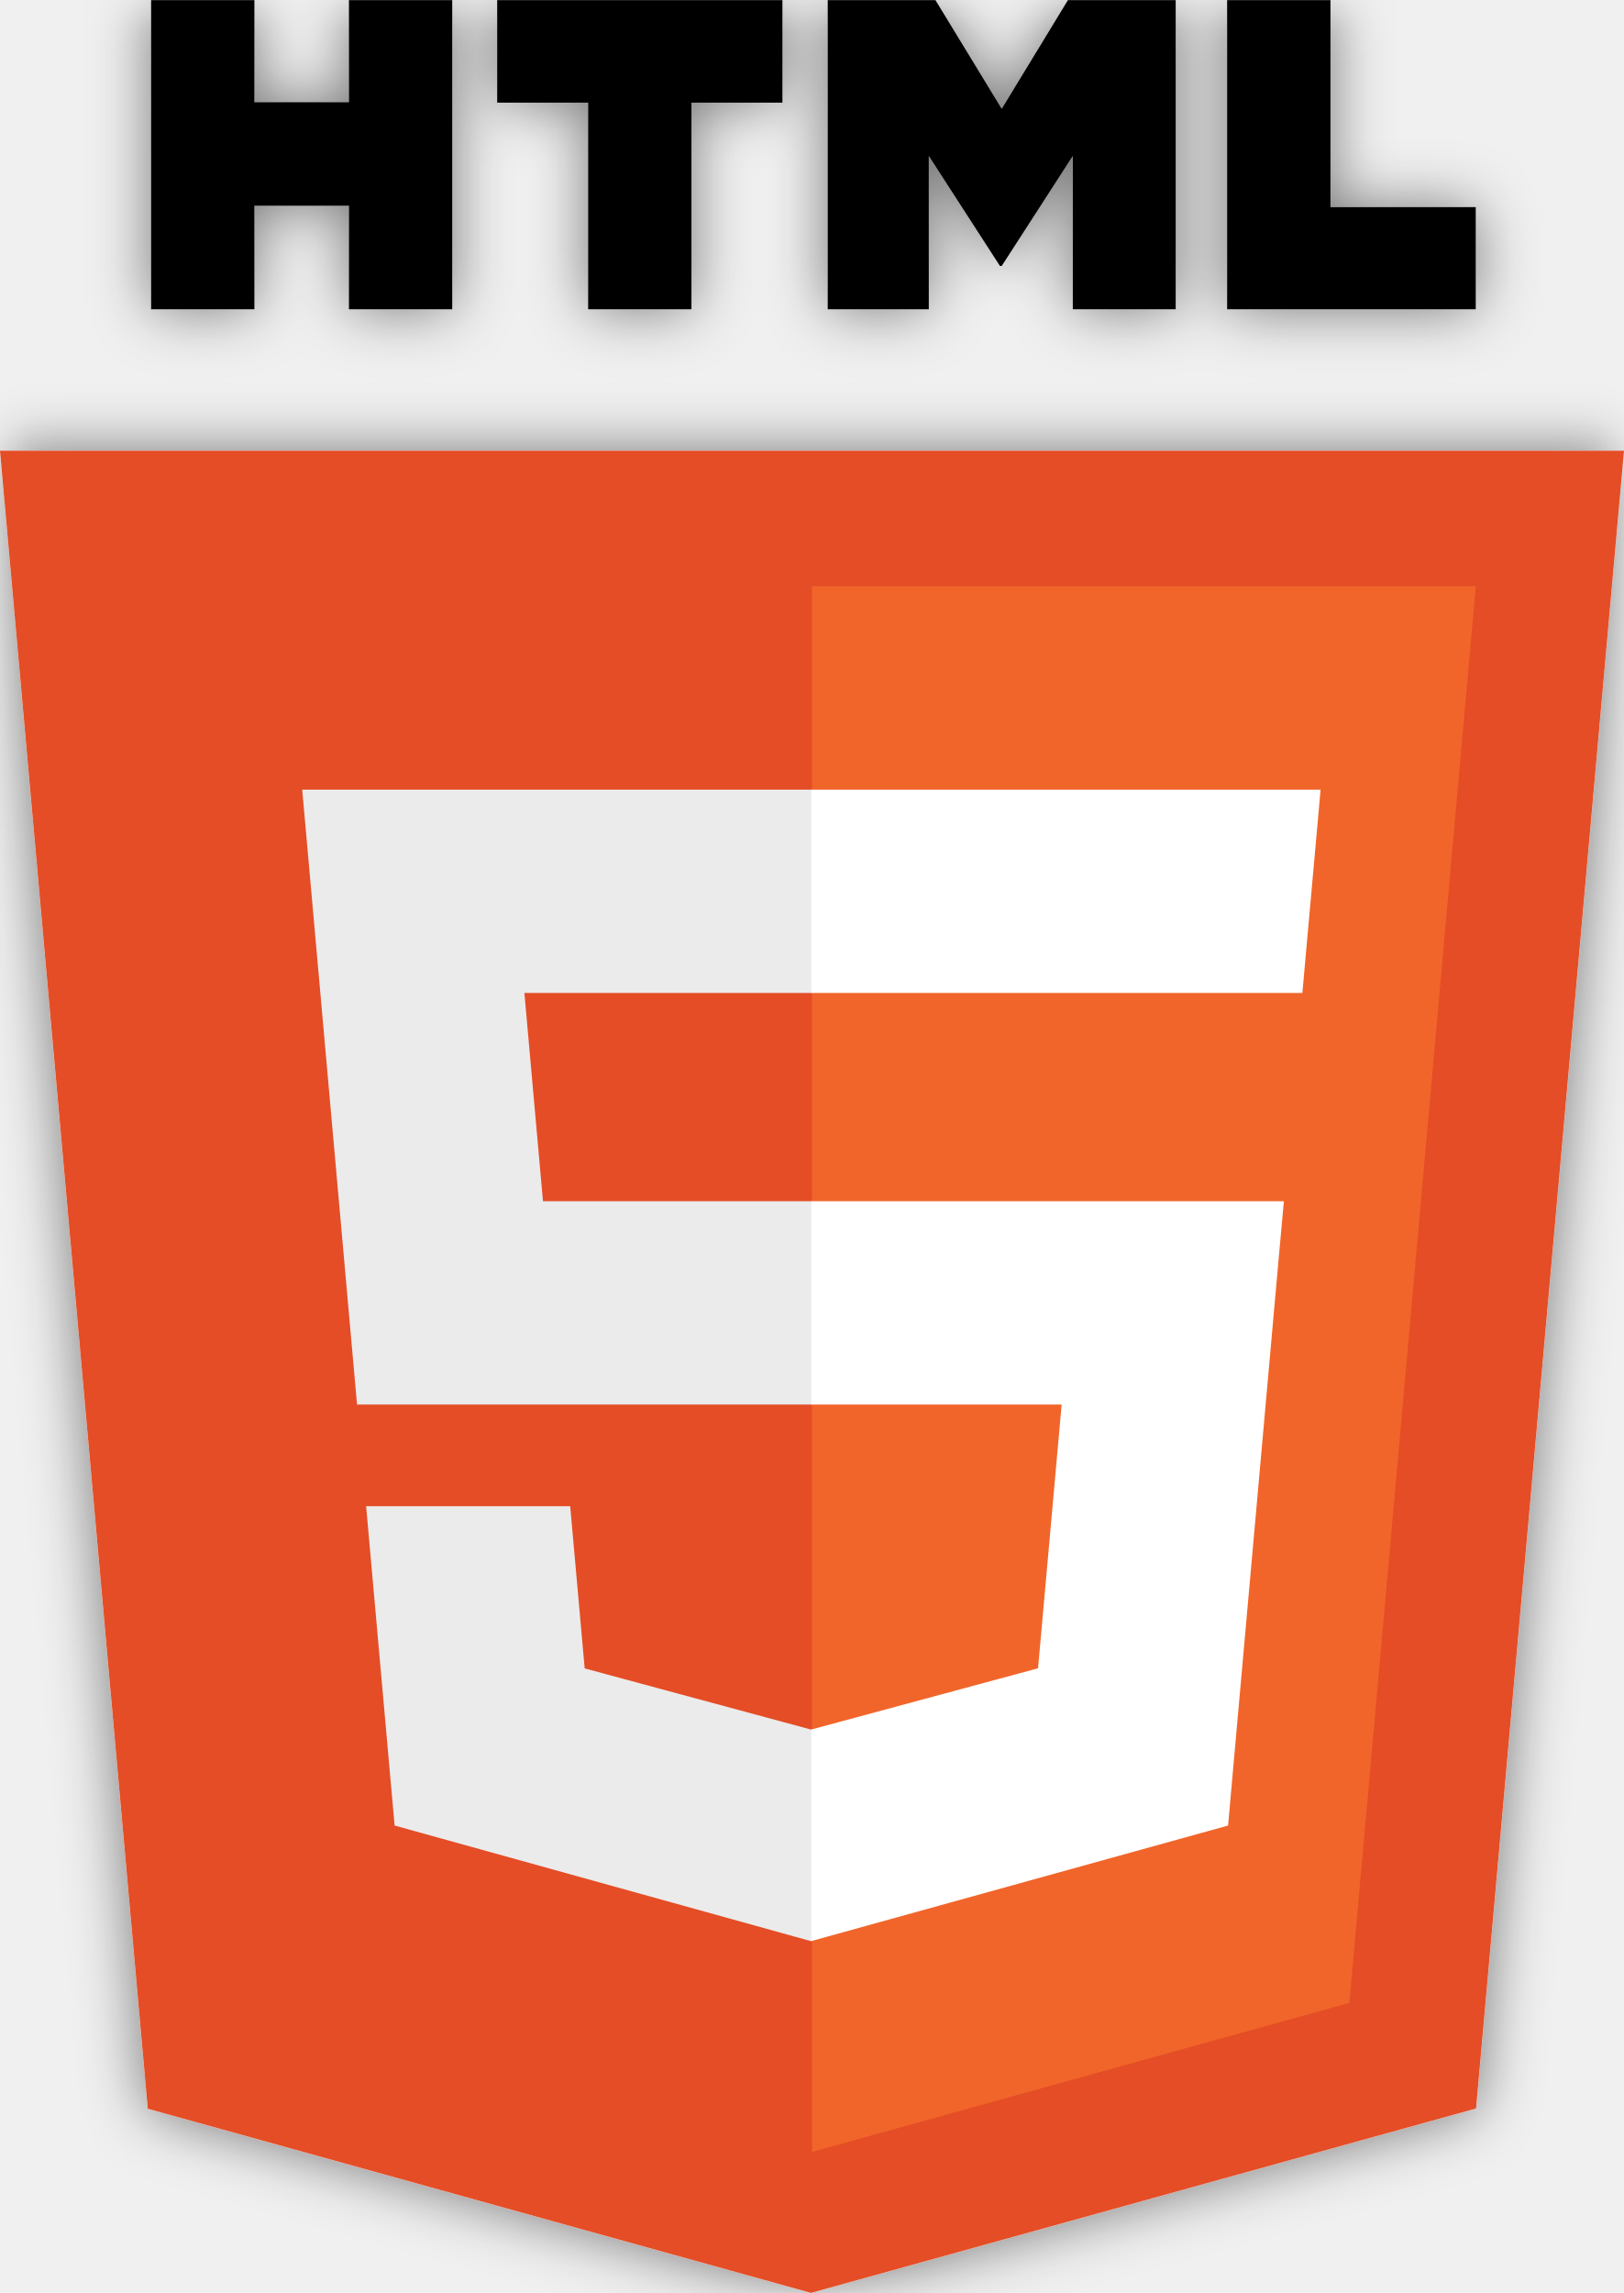
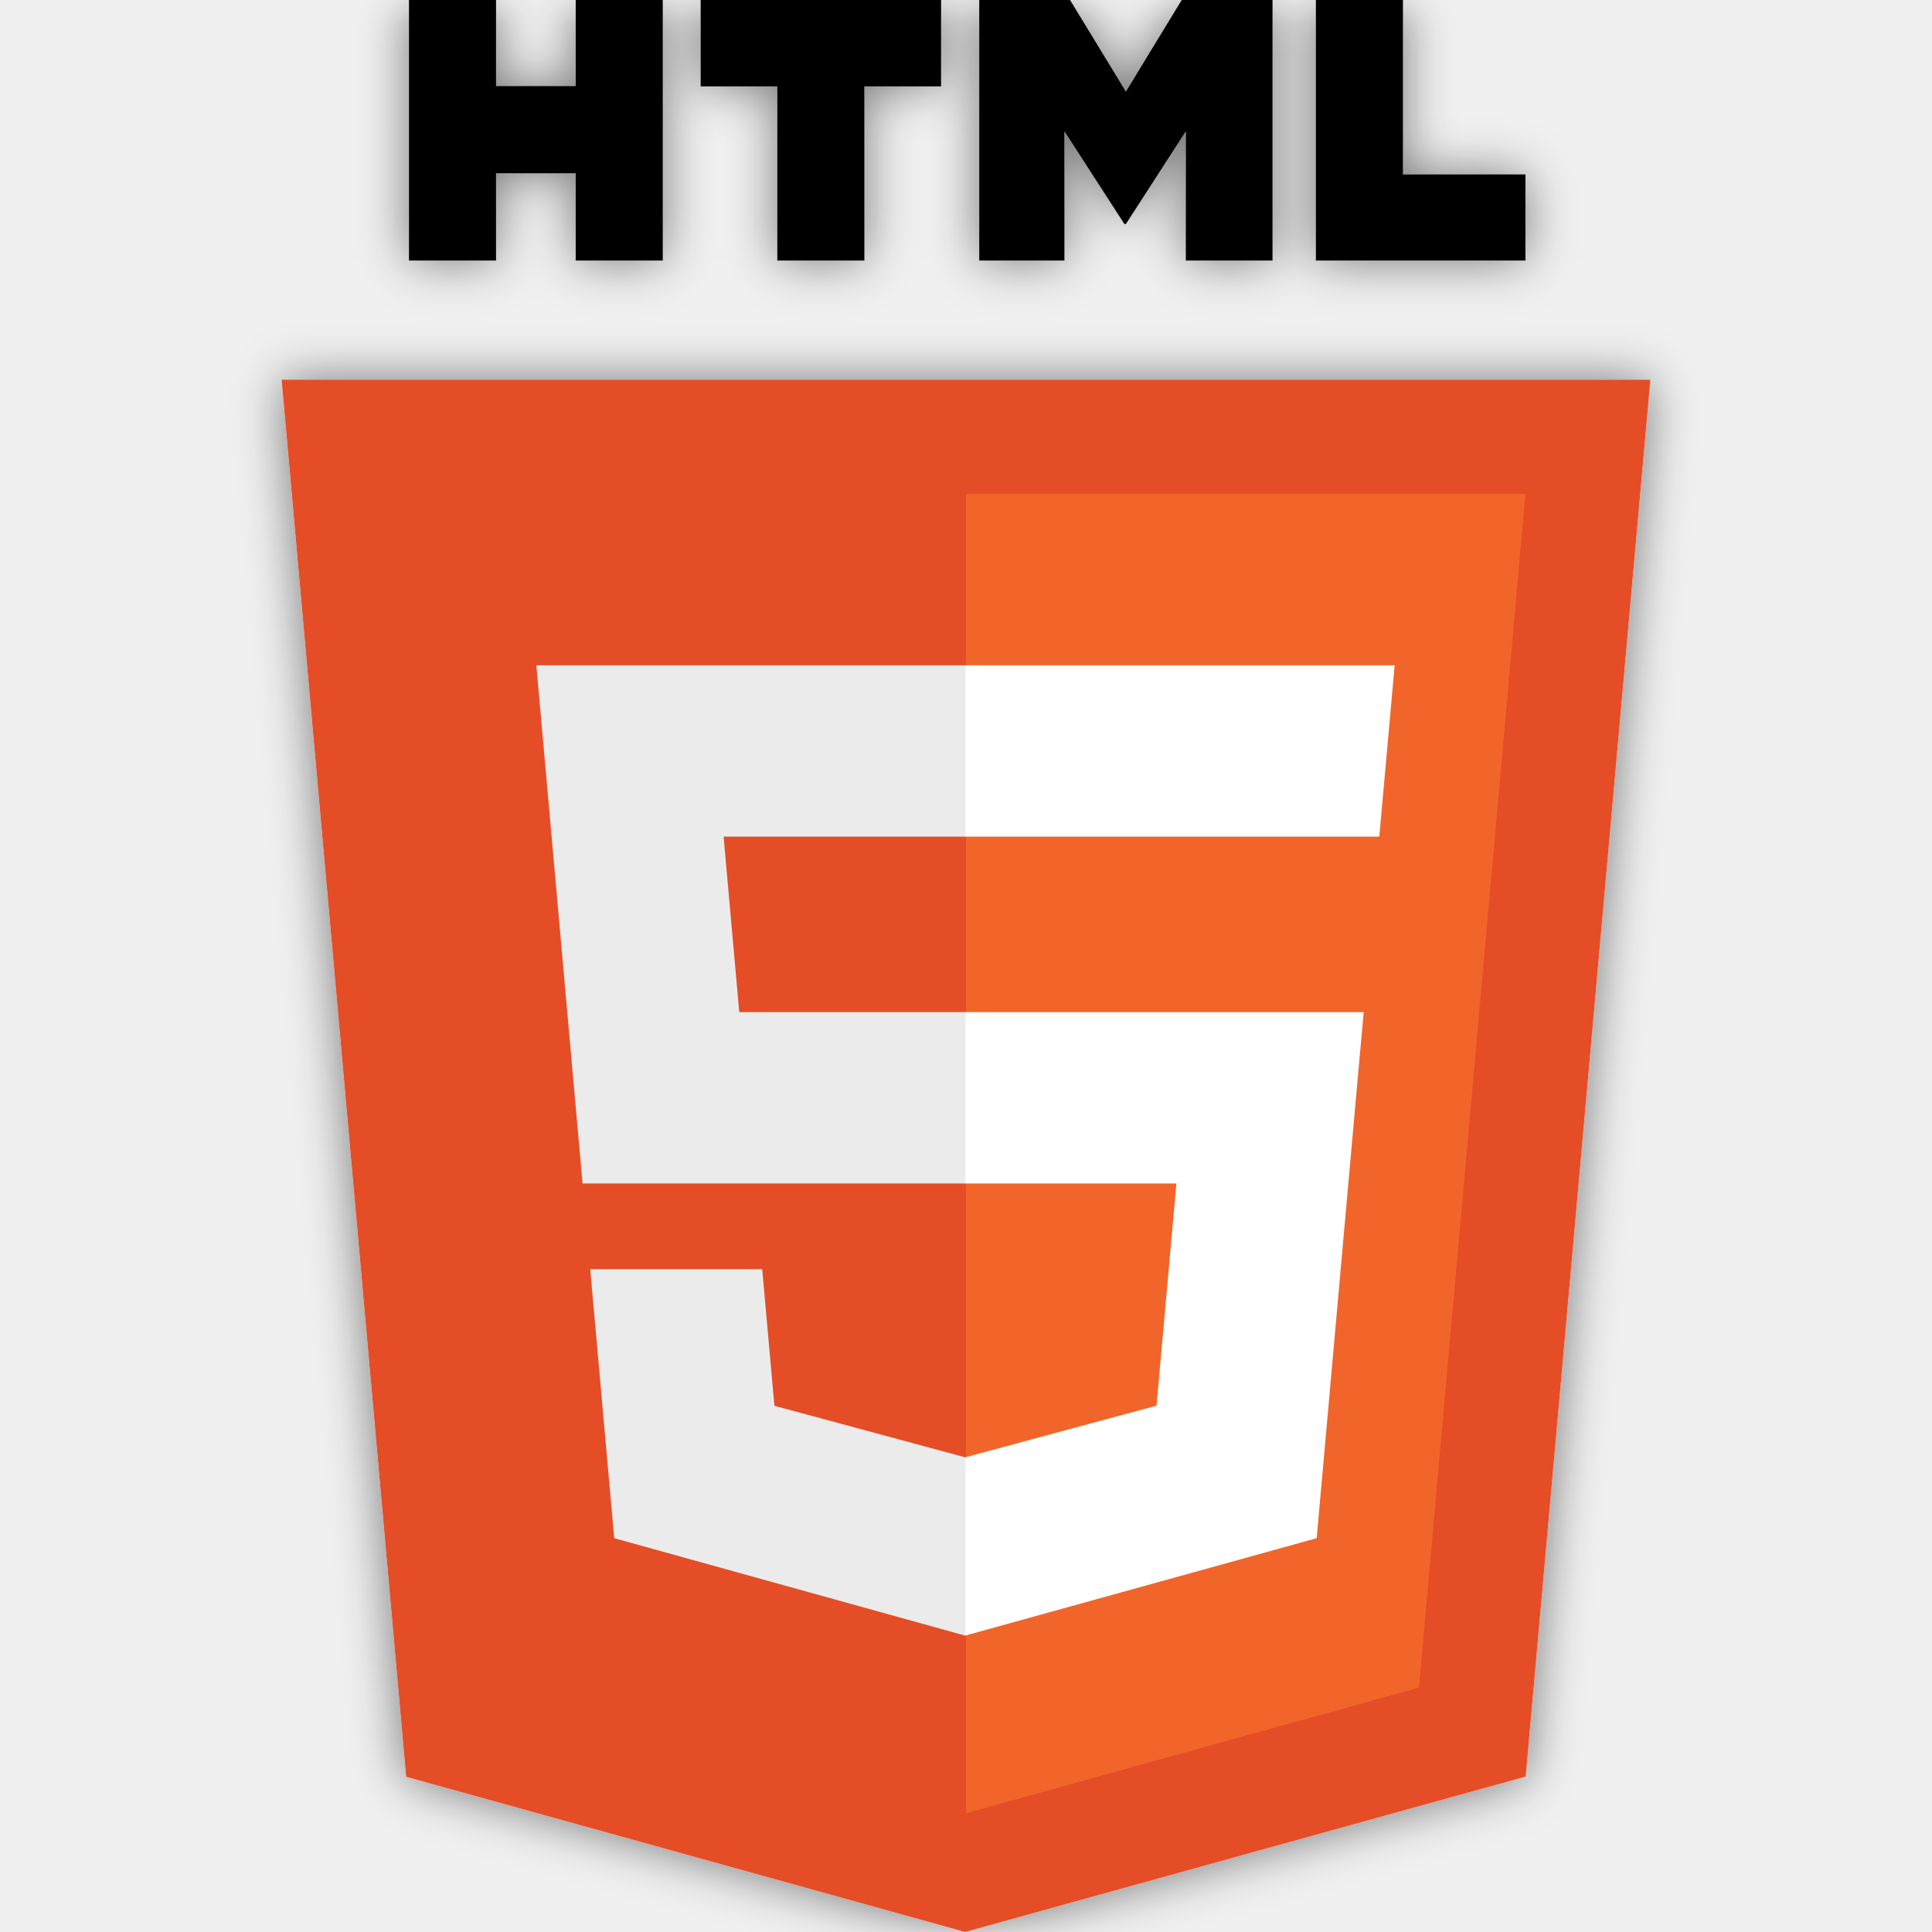
- <svg xmlns="http://www.w3.org/2000/svg" width="1771" height="2500" viewBox="221.807 89.47 440 621.061" enable-background="new 221.807 89.47 440 621.061">
+ <svg xmlns="http://www.w3.org/2000/svg" width="2500" height="2500" viewBox="221.807 89.47 440 621.061" enable-background="new 221.807 89.47 440 621.061">
  <filter id="a" width="150%" height="150%" x="-5%" y="-5%">
    <feFlood flood-color="#000" result="floodFill" flood-opacity=".5" />
    <feComposite in="floodFill" in2="SourceAlpha" operator="in" result="coloredAlpha" />
    <feGaussianBlur in="coloredAlpha" result="blur" stdDeviation="8" />
    <feComposite in="blur" in2="SourceGraphic" operator="out" result="maskedOffsetBlur" />
    <feMerge>
      <feMergeNode in="maskedOffsetBlur" />
      <feMergeNode in="SourceGraphic" />
    </feMerge>
  </filter>
  <g filter="url(#a)">
    <path fill="#e44d26" d="M261.849 660.647l-40.042-449.125h440l-40.086 449.054-180.184 49.954z" />
    <path fill="#f16529" d="M441.807 672.348l145.596-40.367 34.258-383.735H441.807z" />
    <path fill="#ebebeb" d="M441.807 414.82h-72.888l-5.035-56.406h77.923V303.33H303.683l1.32 14.778 13.538 151.794h123.266zM441.807 557.876l-.242.066-61.346-16.566-3.922-43.93h-55.294l7.718 86.489 112.834 31.323.252-.071z" />
    <path d="M262.745 89.47h27.992v27.656h25.606V89.47h27.993v83.75h-27.993v-28.044h-25.606v28.044h-27.99l-.002-83.75zM381.149 117.244h-24.642V89.47H433.8v27.774h-24.654v55.976H381.15v-55.976h-.001zM446.065 89.47h29.19l17.955 29.428 17.938-29.428h29.2v83.75h-27.882v-41.512l-19.259 29.778h-.481l-19.272-29.778v41.512h-27.39V89.47zM554.277 89.47h28v56.068h39.368v27.682h-67.368V89.47z" />
    <path fill="#fff" d="M441.617 414.82v55.082h67.83l-6.395 71.44-61.435 16.58v57.307l112.924-31.294.826-9.309 12.946-145.014 1.344-14.792h-14.842zM441.617 303.33v55.084H574.67l1.103-12.382 2.51-27.924 1.318-14.778z" />
  </g>
</svg>
